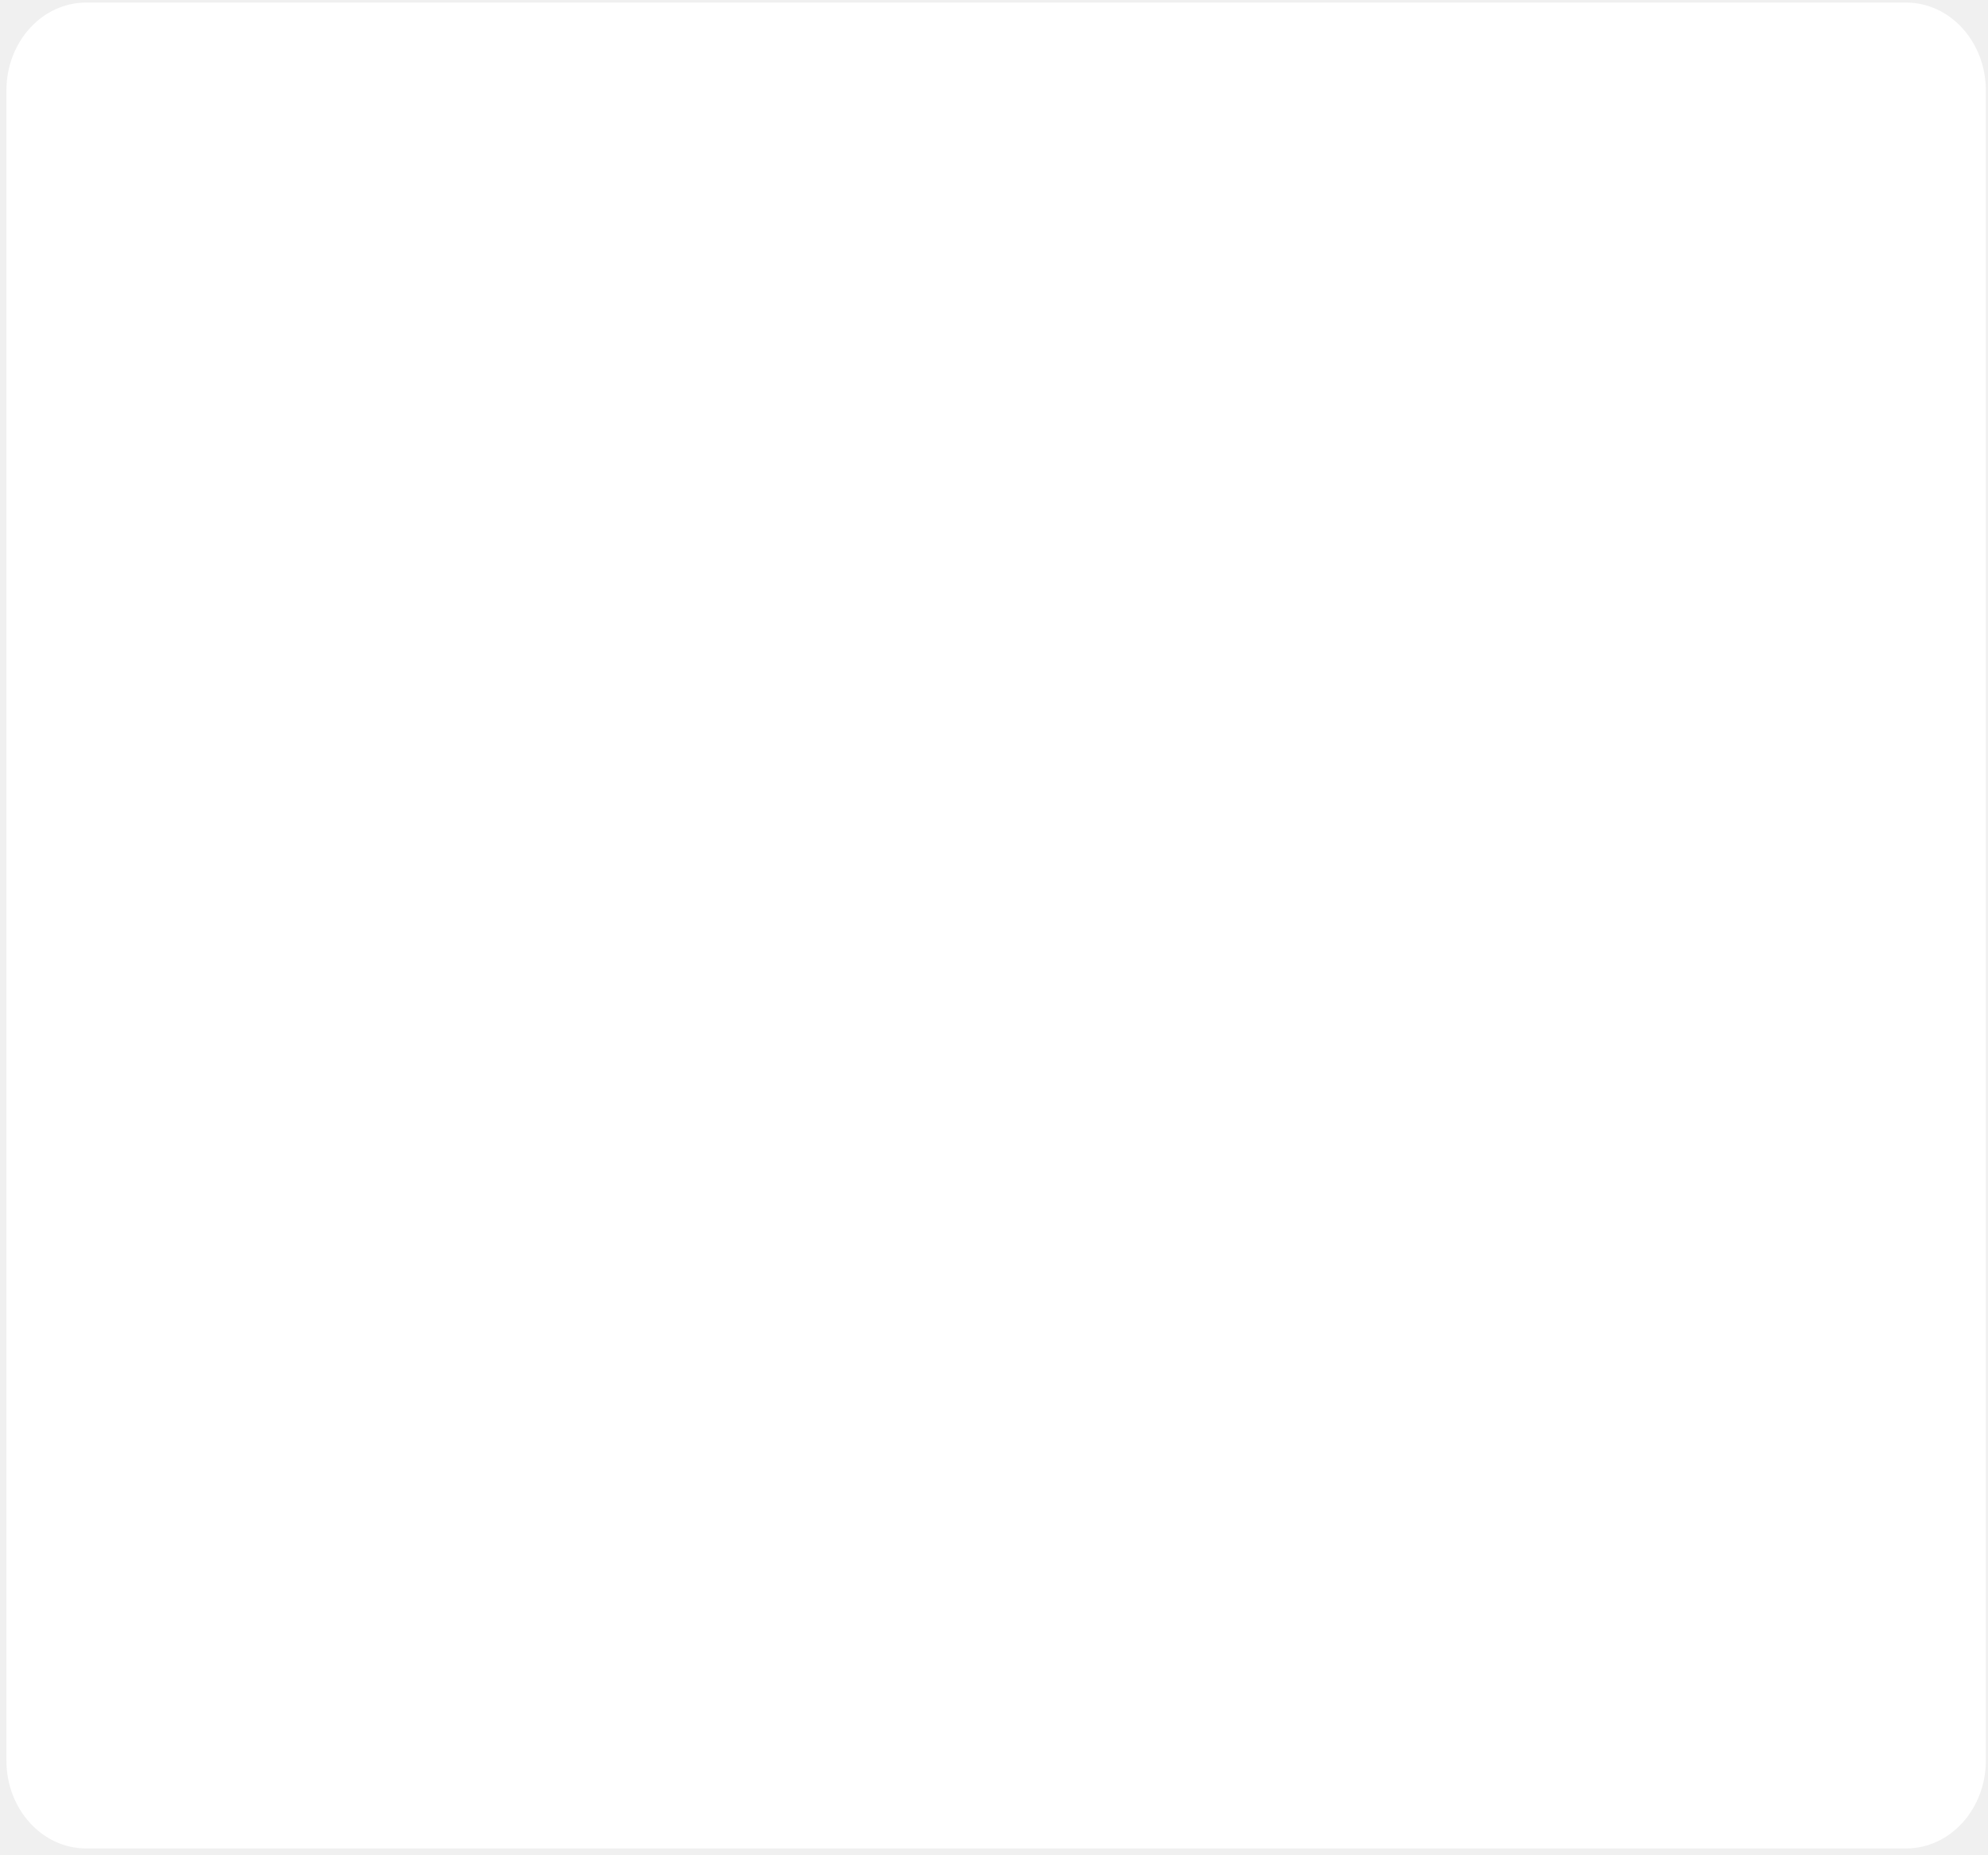
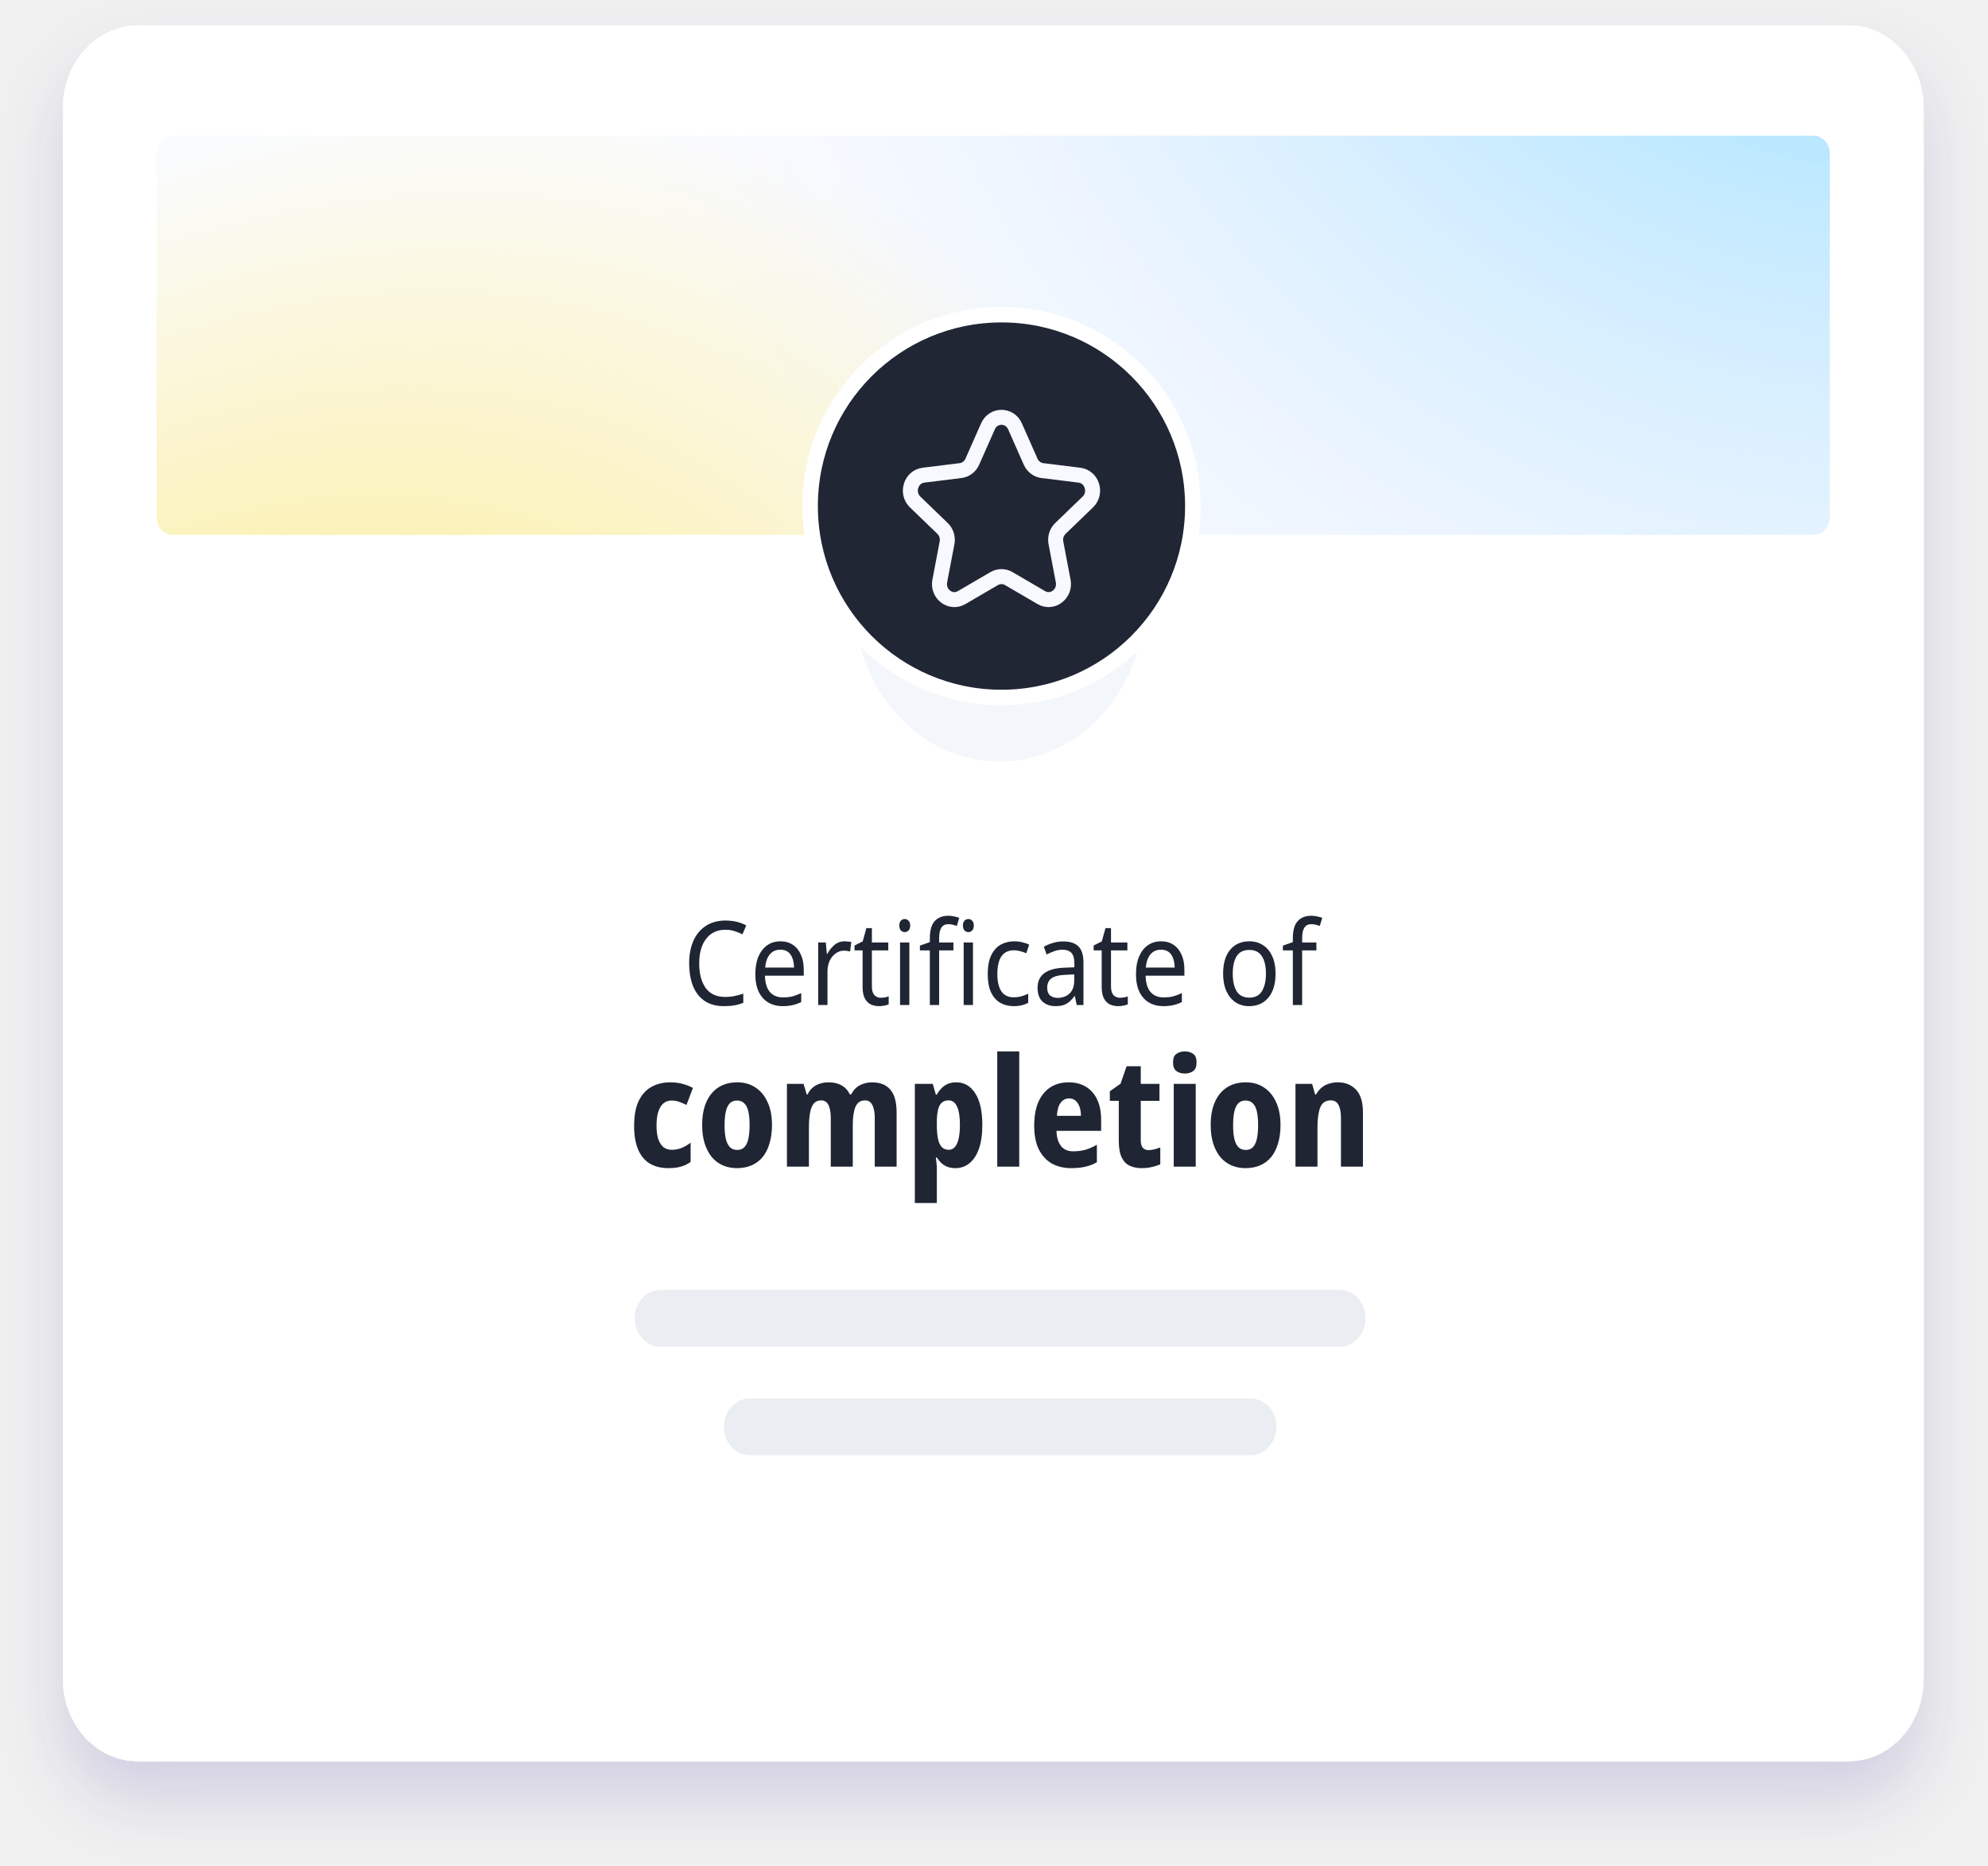
- <svg xmlns="http://www.w3.org/2000/svg" width="239" height="223" viewBox="0 0 239 223" fill="none">
-   <path d="M229.158 0.309H10.354C5.062 0.309 0.772 5.04 0.772 10.877V211.678C0.772 217.515 5.062 222.247 10.354 222.247H229.158C234.451 222.247 238.741 217.515 238.741 211.678V10.877C238.741 5.04 234.451 0.309 229.158 0.309Z" fill="white" />
+ <svg xmlns="http://www.w3.org/2000/svg" width="339" height="318" viewBox="0 0 339 318" fill="none">
+   <g filter="url(#filter0_d_814_15183)">
+     <path d="M315.24 4.328H23.501C16.445 4.328 10.725 10.637 10.725 18.419V286.155C10.725 293.937 16.445 300.246 23.501 300.246H315.24C322.296 300.246 328.017 293.937 328.017 286.155V18.419C328.017 10.637 322.296 4.328 315.24 4.328Z" fill="white" />
+     <g opacity="0.7">
+       <mask id="mask0_814_15183" style="mask-type:luminance" maskUnits="userSpaceOnUse" x="26" y="23" width="287" height="69">
+         <path d="M309.263 23.109H29.477C27.94 23.109 26.695 24.483 26.695 26.178V88.149C26.695 89.844 27.94 91.218 29.477 91.218H309.263C310.799 91.218 312.045 89.844 312.045 88.149V26.178C312.045 24.483 310.799 23.109 309.263 23.109Z" fill="white" />
+       </mask>
+       <g mask="url(#mask0_814_15183)">
+         <path d="M309.263 23.109H29.477C27.94 23.109 26.695 24.483 26.695 26.178V88.149C26.695 89.844 27.94 91.218 29.477 91.218H309.263C310.799 91.218 312.045 89.844 312.045 88.149V26.178C312.045 24.483 310.799 23.109 309.263 23.109Z" fill="#F8FAFF" />
+         <path d="M309.263 23.109H29.477C27.94 23.109 26.695 24.483 26.695 26.178V88.149C26.695 89.844 27.94 91.218 29.477 91.218H309.263C310.799 91.218 312.045 89.844 312.045 88.149V26.178C312.045 24.483 310.799 23.109 309.263 23.109Z" fill="url(#paint0_radial_814_15183)" />
+         <path d="M309.263 23.109H29.477C27.94 23.109 26.695 24.483 26.695 26.178V88.149C26.695 89.844 27.94 91.218 29.477 91.218H309.263C310.799 91.218 312.045 89.844 312.045 88.149V26.178C312.045 24.483 310.799 23.109 309.263 23.109Z" fill="url(#paint1_radial_814_15183)" />
+       </g>
+     </g>
+     <path d="M196.558 98.769C196.558 82.872 184.873 69.984 170.458 69.984C156.044 69.984 144.359 82.872 144.359 98.769V102.367C144.359 118.264 156.044 131.151 170.458 131.151C184.873 131.151 196.558 118.264 196.558 102.367V98.769Z" fill="#F3F6FB" stroke="white" stroke-width="2.644" />
+     <path d="M170.776 53.645H170.775C152.753 53.645 138.144 68.254 138.144 86.276V86.276C138.144 104.298 152.753 118.908 170.775 118.908H170.776C188.797 118.908 203.407 104.298 203.407 86.276V86.276C203.407 68.254 188.797 53.645 170.776 53.645Z" fill="#202634" stroke="white" stroke-width="2.644" />
+     <path d="M123.685 158.507C122.303 158.507 121.215 159.017 120.422 160.038C119.629 161.058 119.232 162.457 119.232 164.233C119.232 165.996 119.599 167.394 120.332 168.428C121.077 169.449 122.189 169.959 123.667 169.959C124.232 169.959 124.767 169.906 125.271 169.8C125.776 169.694 126.269 169.561 126.749 169.402V170.953C126.269 171.152 125.77 171.298 125.253 171.39C124.749 171.483 124.141 171.53 123.433 171.53C122.123 171.53 121.029 171.231 120.151 170.635C119.274 170.038 118.613 169.19 118.169 168.09C117.736 166.99 117.519 165.698 117.519 164.213C117.519 162.781 117.754 161.522 118.223 160.435C118.703 159.335 119.406 158.48 120.332 157.871C121.257 157.248 122.381 156.936 123.703 156.936C125.061 156.936 126.245 157.215 127.254 157.771L126.605 159.282C126.209 159.083 125.764 158.905 125.271 158.746C124.791 158.586 124.262 158.507 123.685 158.507ZM133.074 160.475C133.903 160.475 134.613 160.674 135.201 161.072C135.802 161.469 136.259 162.033 136.571 162.762C136.896 163.477 137.058 164.319 137.058 165.287V166.34H130.442C130.466 167.547 130.743 168.468 131.271 169.104C131.812 169.727 132.563 170.038 133.525 170.038C134.138 170.038 134.679 169.979 135.147 169.86C135.628 169.727 136.121 169.541 136.626 169.303V170.834C136.133 171.072 135.646 171.245 135.165 171.351C134.685 171.47 134.114 171.53 133.453 171.53C132.539 171.53 131.728 171.324 131.019 170.913C130.322 170.503 129.775 169.893 129.378 169.084C128.994 168.262 128.802 167.262 128.802 166.082C128.802 164.915 128.976 163.915 129.325 163.08C129.685 162.245 130.184 161.602 130.821 161.151C131.47 160.7 132.221 160.475 133.074 160.475ZM133.056 161.907C132.299 161.907 131.698 162.179 131.253 162.722C130.821 163.252 130.562 163.994 130.478 164.949H135.4C135.388 164.047 135.195 163.318 134.823 162.762C134.45 162.192 133.861 161.907 133.056 161.907ZM144.025 160.475C144.205 160.475 144.397 160.489 144.602 160.515C144.818 160.528 145.005 160.555 145.161 160.595L144.962 162.205C144.806 162.165 144.632 162.132 144.44 162.106C144.259 162.079 144.085 162.066 143.917 162.066C143.424 162.066 142.961 162.218 142.529 162.523C142.096 162.815 141.747 163.232 141.483 163.776C141.231 164.306 141.105 164.929 141.105 165.645V171.331H139.518V160.674H140.816L140.996 162.623H141.069C141.381 162.039 141.784 161.536 142.276 161.111C142.769 160.687 143.352 160.475 144.025 160.475ZM150.192 170.098C150.432 170.098 150.679 170.078 150.931 170.038C151.183 169.986 151.388 169.932 151.544 169.879V171.212C151.376 171.304 151.135 171.377 150.823 171.43C150.51 171.497 150.21 171.53 149.922 171.53C149.417 171.53 148.948 171.437 148.515 171.251C148.095 171.053 147.752 170.714 147.488 170.237C147.223 169.76 147.091 169.091 147.091 168.229V162.026H145.721V161.191L147.109 160.495L147.74 158.229H148.678V160.674H151.472V162.026H148.678V168.189C148.678 168.839 148.816 169.323 149.092 169.641C149.381 169.946 149.747 170.098 150.192 170.098ZM154.29 156.678C154.53 156.678 154.741 156.771 154.921 156.956C155.113 157.128 155.21 157.407 155.21 157.791C155.21 158.162 155.113 158.441 154.921 158.626C154.741 158.812 154.53 158.905 154.29 158.905C154.026 158.905 153.803 158.812 153.623 158.626C153.443 158.441 153.353 158.162 153.353 157.791C153.353 157.407 153.443 157.128 153.623 156.956C153.803 156.771 154.026 156.678 154.29 156.678ZM155.065 160.674V171.331H153.479V160.674H155.065ZM162.579 162.026H160.145V171.331H158.559V162.026H156.865V161.211L158.559 160.614V159.998C158.559 158.62 158.835 157.632 159.388 157.036C159.941 156.426 160.71 156.121 161.696 156.121C162.08 156.121 162.429 156.161 162.742 156.24C163.066 156.307 163.342 156.386 163.571 156.479L163.156 157.851C162.964 157.784 162.742 157.718 162.489 157.652C162.237 157.586 161.978 157.552 161.714 157.552C161.185 157.552 160.789 157.751 160.524 158.149C160.272 158.533 160.145 159.143 160.145 159.978V160.674H162.579V162.026ZM165.139 156.678C165.38 156.678 165.59 156.771 165.77 156.956C165.962 157.128 166.059 157.407 166.059 157.791C166.059 158.162 165.962 158.441 165.77 158.626C165.59 158.812 165.38 158.905 165.139 158.905C164.875 158.905 164.652 158.812 164.472 158.626C164.292 158.441 164.202 158.162 164.202 157.791C164.202 157.407 164.292 157.128 164.472 156.956C164.652 156.771 164.875 156.678 165.139 156.678ZM165.914 160.674V171.331H164.328V160.674H165.914ZM172.847 171.53C171.994 171.53 171.23 171.337 170.558 170.953C169.896 170.569 169.374 169.972 168.989 169.164C168.617 168.355 168.43 167.321 168.43 166.062C168.43 164.75 168.629 163.683 169.025 162.861C169.422 162.039 169.957 161.436 170.63 161.052C171.315 160.667 172.09 160.475 172.955 160.475C173.448 160.475 173.923 160.535 174.379 160.654C174.836 160.76 175.209 160.893 175.497 161.052L175.01 162.503C174.722 162.384 174.385 162.271 174.001 162.165C173.616 162.059 173.256 162.006 172.919 162.006C171.02 162.006 170.071 163.351 170.071 166.042C170.071 167.328 170.299 168.315 170.756 169.005C171.224 169.681 171.916 170.019 172.829 170.019C173.358 170.019 173.82 169.959 174.217 169.84C174.626 169.72 174.998 169.575 175.335 169.402V170.953C175.01 171.139 174.65 171.278 174.253 171.371C173.868 171.477 173.4 171.53 172.847 171.53ZM181.292 160.495C182.47 160.495 183.341 160.78 183.906 161.35C184.471 161.92 184.753 162.828 184.753 164.074V171.331H183.6L183.293 169.82H183.221C182.801 170.403 182.356 170.834 181.887 171.112C181.43 171.39 180.793 171.53 179.976 171.53C179.099 171.53 178.372 171.278 177.795 170.774C177.218 170.257 176.93 169.455 176.93 168.368C176.93 167.308 177.308 166.493 178.065 165.923C178.823 165.34 179.988 165.022 181.563 164.969L183.203 164.909V164.273C183.203 163.385 183.029 162.768 182.68 162.424C182.332 162.079 181.839 161.907 181.202 161.907C180.697 161.907 180.217 161.993 179.76 162.165C179.303 162.324 178.877 162.51 178.48 162.722L177.993 161.41C178.414 161.158 178.913 160.946 179.489 160.773C180.066 160.588 180.667 160.495 181.292 160.495ZM181.761 166.181C180.559 166.234 179.724 166.447 179.255 166.818C178.798 167.189 178.57 167.712 178.57 168.388C178.57 168.985 178.732 169.422 179.057 169.7C179.393 169.979 179.82 170.118 180.337 170.118C181.154 170.118 181.833 169.873 182.374 169.382C182.915 168.879 183.185 168.11 183.185 167.076V166.122L181.761 166.181ZM190.965 170.098C191.205 170.098 191.451 170.078 191.704 170.038C191.956 169.986 192.161 169.932 192.317 169.879V171.212C192.149 171.304 191.908 171.377 191.596 171.43C191.283 171.497 190.983 171.53 190.694 171.53C190.19 171.53 189.721 171.437 189.288 171.251C188.868 171.053 188.525 170.714 188.261 170.237C187.996 169.76 187.864 169.091 187.864 168.229V162.026H186.494V161.191L187.882 160.495L188.513 158.229H189.451V160.674H192.245V162.026H189.451V168.189C189.451 168.839 189.589 169.323 189.865 169.641C190.154 169.946 190.52 170.098 190.965 170.098ZM197.983 160.475C198.813 160.475 199.522 160.674 200.11 161.072C200.711 161.469 201.168 162.033 201.481 162.762C201.805 163.477 201.967 164.319 201.967 165.287V166.34H195.351C195.375 167.547 195.652 168.468 196.181 169.104C196.721 169.727 197.472 170.038 198.434 170.038C199.047 170.038 199.588 169.979 200.057 169.86C200.537 169.727 201.03 169.541 201.535 169.303V170.834C201.042 171.072 200.555 171.245 200.075 171.351C199.594 171.47 199.023 171.53 198.362 171.53C197.449 171.53 196.637 171.324 195.928 170.913C195.231 170.503 194.684 169.893 194.288 169.084C193.903 168.262 193.711 167.262 193.711 166.082C193.711 164.915 193.885 163.915 194.234 163.08C194.594 162.245 195.093 161.602 195.73 161.151C196.379 160.7 197.13 160.475 197.983 160.475ZM197.965 161.907C197.208 161.907 196.607 162.179 196.162 162.722C195.73 163.252 195.472 163.994 195.387 164.949H200.309C200.297 164.047 200.104 163.318 199.732 162.762C199.359 162.192 198.771 161.907 197.965 161.907ZM217.511 165.982C217.511 167.746 217.102 169.111 216.285 170.078C215.48 171.046 214.386 171.53 213.004 171.53C212.151 171.53 211.388 171.318 210.715 170.894C210.054 170.456 209.531 169.826 209.146 169.005C208.762 168.17 208.569 167.162 208.569 165.982C208.569 164.22 208.972 162.861 209.777 161.907C210.583 160.952 211.676 160.475 213.058 160.475C213.936 160.475 214.705 160.694 215.366 161.131C216.039 161.556 216.562 162.179 216.934 163C217.319 163.809 217.511 164.803 217.511 165.982ZM210.21 165.982C210.21 167.242 210.432 168.242 210.877 168.985C211.334 169.714 212.055 170.078 213.04 170.078C214.014 170.078 214.729 169.714 215.185 168.985C215.642 168.242 215.871 167.242 215.871 165.982C215.871 164.723 215.642 163.736 215.185 163.02C214.729 162.304 214.008 161.947 213.022 161.947C212.037 161.947 211.322 162.304 210.877 163.02C210.432 163.736 210.21 164.723 210.21 165.982ZM224.478 162.026H222.044V171.331H220.458V162.026H218.763V161.211L220.458 160.614V159.998C220.458 158.62 220.734 157.632 221.287 157.036C221.84 156.426 222.609 156.121 223.595 156.121C223.979 156.121 224.328 156.161 224.64 156.24C224.965 156.307 225.241 156.386 225.47 156.479L225.055 157.851C224.863 157.784 224.64 157.718 224.388 157.652C224.136 157.586 223.877 157.552 223.613 157.552C223.084 157.552 222.687 157.751 222.423 158.149C222.17 158.533 222.044 159.143 222.044 159.978V160.674H224.478V162.026ZM113.991 199.146C112.772 199.146 111.726 198.896 110.851 198.396C109.976 197.879 109.304 197.087 108.835 196.018C108.366 194.95 108.132 193.58 108.132 191.909C108.132 190.186 108.39 188.781 108.905 187.696C109.437 186.61 110.163 185.809 111.085 185.292C112.022 184.775 113.093 184.516 114.296 184.516C115.077 184.516 115.803 184.611 116.475 184.801C117.147 184.99 117.709 185.214 118.162 185.473L117.061 188.368C116.592 188.144 116.163 187.963 115.772 187.825C115.397 187.687 114.983 187.618 114.53 187.618C113.983 187.618 113.514 187.782 113.124 188.109C112.749 188.419 112.46 188.893 112.257 189.531C112.054 190.151 111.952 190.935 111.952 191.883C111.952 192.813 112.054 193.589 112.257 194.209C112.475 194.812 112.772 195.269 113.147 195.579C113.538 195.872 113.999 196.018 114.53 196.018C115.124 196.018 115.686 195.915 116.217 195.708C116.764 195.484 117.28 195.183 117.764 194.803V198.086C117.248 198.465 116.694 198.732 116.1 198.887C115.522 199.06 114.819 199.146 113.991 199.146ZM131.641 191.805C131.641 192.977 131.5 194.019 131.219 194.933C130.953 195.846 130.563 196.621 130.047 197.259C129.531 197.879 128.899 198.353 128.149 198.68C127.414 198.991 126.586 199.146 125.665 199.146C124.805 199.146 124.009 198.991 123.274 198.68C122.54 198.353 121.907 197.879 121.376 197.259C120.86 196.621 120.454 195.846 120.157 194.933C119.876 194.019 119.735 192.977 119.735 191.805C119.735 190.237 119.978 188.919 120.462 187.851C120.946 186.765 121.634 185.938 122.524 185.37C123.415 184.801 124.485 184.516 125.735 184.516C126.891 184.516 127.907 184.801 128.782 185.37C129.672 185.938 130.367 186.765 130.867 187.851C131.383 188.919 131.641 190.237 131.641 191.805ZM123.555 191.805C123.555 192.736 123.626 193.52 123.766 194.157C123.923 194.778 124.157 195.252 124.469 195.579C124.797 195.889 125.211 196.044 125.711 196.044C126.227 196.044 126.633 195.889 126.93 195.579C127.242 195.252 127.469 194.778 127.61 194.157C127.75 193.52 127.821 192.736 127.821 191.805C127.821 190.875 127.75 190.099 127.61 189.479C127.469 188.859 127.235 188.394 126.907 188.083C126.594 187.773 126.188 187.618 125.688 187.618C124.923 187.618 124.376 187.971 124.048 188.678C123.719 189.367 123.555 190.41 123.555 191.805ZM148.675 184.516C150.065 184.516 151.112 184.93 151.815 185.757C152.534 186.567 152.893 187.877 152.893 189.686V198.887H149.167V190.642C149.167 189.626 149.026 188.867 148.745 188.368C148.479 187.851 148.073 187.592 147.526 187.592C146.745 187.592 146.198 187.954 145.886 188.678C145.573 189.402 145.417 190.444 145.417 191.805V198.887H141.667V190.642C141.667 189.97 141.605 189.41 141.48 188.962C141.371 188.514 141.199 188.178 140.964 187.954C140.73 187.713 140.417 187.592 140.027 187.592C139.496 187.592 139.074 187.773 138.761 188.135C138.465 188.497 138.254 189.022 138.129 189.712C138.004 190.401 137.941 191.245 137.941 192.245V198.887H134.191V184.775H137.027L137.566 186.584H137.707C137.941 186.102 138.23 185.714 138.574 185.421C138.933 185.111 139.34 184.887 139.793 184.749C140.261 184.594 140.761 184.516 141.292 184.516C142.167 184.516 142.902 184.689 143.495 185.033C144.105 185.361 144.581 185.878 144.925 186.584H145.136C145.511 185.861 146.011 185.335 146.636 185.007C147.276 184.68 147.956 184.516 148.675 184.516ZM163.08 184.516C164.423 184.516 165.494 185.137 166.29 186.378C167.103 187.601 167.509 189.41 167.509 191.805C167.509 193.408 167.314 194.76 166.923 195.863C166.533 196.949 165.993 197.767 165.306 198.319C164.619 198.87 163.83 199.146 162.939 199.146C162.377 199.146 161.892 199.06 161.486 198.887C161.08 198.715 160.736 198.491 160.455 198.215C160.189 197.94 159.955 197.647 159.752 197.336H159.588C159.635 197.664 159.674 198.009 159.705 198.37C159.736 198.715 159.752 199.06 159.752 199.404V205.091H156.002V184.775H159.049L159.588 186.61H159.752C159.955 186.231 160.205 185.886 160.502 185.576C160.799 185.249 161.158 184.99 161.58 184.801C162.002 184.611 162.502 184.516 163.08 184.516ZM161.744 187.592C161.26 187.592 160.869 187.73 160.572 188.006C160.275 188.281 160.064 188.704 159.939 189.272C159.814 189.824 159.752 190.521 159.752 191.366V191.779C159.752 192.693 159.814 193.468 159.939 194.106C160.064 194.726 160.275 195.2 160.572 195.527C160.869 195.854 161.275 196.018 161.791 196.018C162.213 196.018 162.564 195.854 162.845 195.527C163.127 195.2 163.337 194.717 163.478 194.08C163.619 193.442 163.689 192.667 163.689 191.754C163.689 190.375 163.525 189.341 163.197 188.652C162.884 187.946 162.4 187.592 161.744 187.592ZM173.804 198.887H170.054V179.244H173.804V198.887ZM182.215 184.516C183.356 184.516 184.34 184.766 185.168 185.266C185.996 185.766 186.637 186.489 187.09 187.437C187.543 188.385 187.769 189.548 187.769 190.927V192.787H180.153C180.184 193.873 180.434 194.726 180.903 195.346C181.387 195.967 182.075 196.277 182.965 196.277C183.746 196.277 184.449 196.191 185.074 196.018C185.715 195.829 186.371 195.544 187.043 195.165V198.138C186.465 198.482 185.832 198.732 185.145 198.887C184.473 199.06 183.637 199.146 182.637 199.146C181.418 199.146 180.332 198.887 179.379 198.37C178.442 197.836 177.7 197.035 177.153 195.967C176.622 194.898 176.356 193.554 176.356 191.935C176.356 190.28 176.598 188.911 177.083 187.825C177.583 186.722 178.27 185.895 179.145 185.344C180.035 184.792 181.059 184.516 182.215 184.516ZM182.285 187.256C181.723 187.256 181.254 187.497 180.879 187.98C180.504 188.462 180.286 189.212 180.223 190.229H184.324C184.324 189.66 184.246 189.152 184.09 188.704C183.934 188.256 183.707 187.903 183.41 187.644C183.113 187.386 182.738 187.256 182.285 187.256ZM195.816 196.07C196.191 196.07 196.535 196.027 196.847 195.941C197.175 195.854 197.511 195.751 197.855 195.631V198.5C197.465 198.672 197.004 198.818 196.472 198.939C195.957 199.077 195.347 199.146 194.644 199.146C193.895 199.146 193.223 199.008 192.629 198.732C192.051 198.457 191.598 197.983 191.27 197.311C190.941 196.621 190.778 195.674 190.778 194.468V187.67H189.254V186.041L191.082 184.749L192.113 181.777H194.527V184.775H197.714V187.67H194.527V194.468C194.527 195.002 194.644 195.407 194.879 195.682C195.113 195.941 195.426 196.07 195.816 196.07ZM203.9 184.775V198.887H200.15V184.775H203.9ZM202.048 179.244C202.595 179.244 203.064 179.381 203.454 179.657C203.845 179.916 204.04 180.407 204.04 181.131C204.04 181.837 203.845 182.328 203.454 182.604C203.064 182.88 202.595 183.017 202.048 183.017C201.486 183.017 201.009 182.88 200.619 182.604C200.228 182.328 200.033 181.837 200.033 181.131C200.033 180.407 200.228 179.916 200.619 179.657C201.009 179.381 201.486 179.244 202.048 179.244ZM218.357 191.805C218.357 192.977 218.216 194.019 217.935 194.933C217.669 195.846 217.279 196.621 216.763 197.259C216.248 197.879 215.615 198.353 214.865 198.68C214.131 198.991 213.303 199.146 212.381 199.146C211.521 199.146 210.725 198.991 209.99 198.68C209.256 198.353 208.623 197.879 208.092 197.259C207.576 196.621 207.17 195.846 206.874 194.933C206.592 194.019 206.452 192.977 206.452 191.805C206.452 190.237 206.694 188.919 207.178 187.851C207.662 186.765 208.35 185.938 209.241 185.37C210.131 184.801 211.201 184.516 212.451 184.516C213.607 184.516 214.623 184.801 215.498 185.37C216.388 185.938 217.084 186.765 217.584 187.851C218.099 188.919 218.357 190.237 218.357 191.805ZM210.272 191.805C210.272 192.736 210.342 193.52 210.483 194.157C210.639 194.778 210.873 195.252 211.186 195.579C211.514 195.889 211.928 196.044 212.428 196.044C212.943 196.044 213.349 195.889 213.647 195.579C213.959 195.252 214.185 194.778 214.326 194.157C214.467 193.52 214.537 192.736 214.537 191.805C214.537 190.875 214.467 190.099 214.326 189.479C214.185 188.859 213.951 188.394 213.623 188.083C213.31 187.773 212.904 187.618 212.404 187.618C211.639 187.618 211.092 187.971 210.764 188.678C210.436 189.367 210.272 190.41 210.272 191.805ZM228.126 184.516C229.407 184.516 230.438 184.93 231.22 185.757C232.016 186.567 232.415 187.877 232.415 189.686V198.887H228.665V190.642C228.665 189.626 228.524 188.867 228.243 188.368C227.978 187.851 227.548 187.592 226.954 187.592C226.048 187.592 225.439 187.997 225.126 188.807C224.814 189.6 224.658 190.746 224.658 192.245V198.887H220.908V184.775H223.744L224.259 186.584H224.423C224.689 186.102 225.001 185.714 225.361 185.421C225.736 185.111 226.157 184.887 226.626 184.749C227.095 184.594 227.595 184.516 228.126 184.516Z" fill="#1F2533" />
+     <path d="M228.471 219.902H112.611C110.191 219.902 108.229 222.066 108.229 224.736C108.229 227.405 110.191 229.569 112.611 229.569H228.471C230.891 229.569 232.853 227.405 232.853 224.736C232.853 222.066 230.891 219.902 228.471 219.902Z" fill="#EAEDF2" />
+     <path d="M213.267 238.418H127.817C125.397 238.418 123.435 240.582 123.435 243.251C123.435 245.92 125.397 248.084 127.817 248.084H213.267C215.687 248.084 217.649 245.92 217.649 243.251C217.649 240.582 215.687 238.418 213.267 238.418Z" fill="#EAEDF2" />
+     <path d="M168.47 72.683C169.377 70.632 172.174 70.632 173.081 72.683L175.746 78.707C176.116 79.543 176.876 80.119 177.753 80.227L184.071 81.009C186.223 81.275 187.087 84.047 185.496 85.581L180.825 90.085C180.177 90.711 179.886 91.642 180.058 92.545L181.298 99.052C181.721 101.268 179.458 102.982 177.567 101.878L172.016 98.638C171.245 98.188 170.306 98.188 169.535 98.638L163.983 101.878C162.093 102.982 159.83 101.268 160.252 99.052L161.493 92.545C161.665 91.642 161.374 90.711 160.726 90.085L156.055 85.581C154.464 84.047 155.328 81.275 157.48 81.009L163.798 80.227C164.675 80.119 165.435 79.543 165.805 78.707L168.47 72.683Z" stroke="#F8F8FF" stroke-width="2.555" stroke-linejoin="round" />
+   </g>
+   <defs>
+     <filter id="filter0_d_814_15183" x="0.078" y="0.069" width="338.586" height="317.212" filterUnits="userSpaceOnUse" color-interpolation-filters="sRGB">
+       <feFlood flood-opacity="0" result="BackgroundImageFix" />
+       <feColorMatrix in="SourceAlpha" type="matrix" values="0 0 0 0 0 0 0 0 0 0 0 0 0 0 0 0 0 0 127 0" result="hardAlpha" />
+       <feOffset dy="6.388" />
+       <feGaussianBlur stdDeviation="5.323" />
+       <feComposite in2="hardAlpha" operator="out" />
+       <feColorMatrix type="matrix" values="0 0 0 0 0.175 0 0 0 0 0.108 0 0 0 0 0.588 0 0 0 0.15 0" />
+       <feBlend mode="normal" in2="BackgroundImageFix" result="effect1_dropShadow_814_15183" />
+       <feBlend mode="normal" in="SourceGraphic" in2="effect1_dropShadow_814_15183" result="shape" />
+     </filter>
+     <radialGradient id="paint0_radial_814_15183" cx="0" cy="0" r="1" gradientUnits="userSpaceOnUse" gradientTransform="translate(332.274 -76.7046) rotate(111.141) scale(256.839 236.722)">
+       <stop stop-color="#00BAFF" />
+       <stop offset="1" stop-color="#E3E0FF" stop-opacity="0" />
+     </radialGradient>
+     <radialGradient id="paint1_radial_814_15183" cx="0" cy="0" r="1" gradientUnits="userSpaceOnUse" gradientTransform="translate(27.7593 213.343) rotate(-51.1082) scale(218.763 155.789)">
+       <stop stop-color="#FDD600" />
+       <stop offset="1" stop-color="#FFD800" stop-opacity="0" />
+     </radialGradient>
+   </defs>
</svg>
